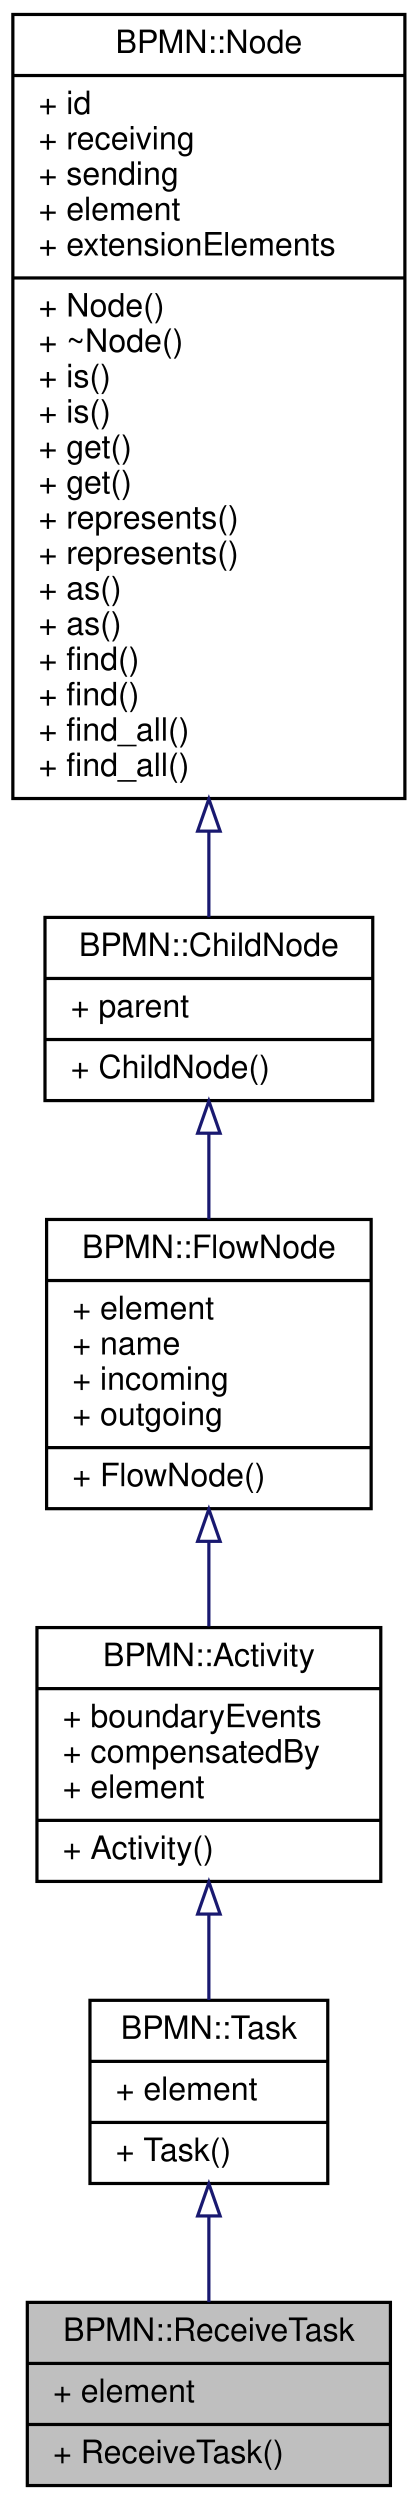
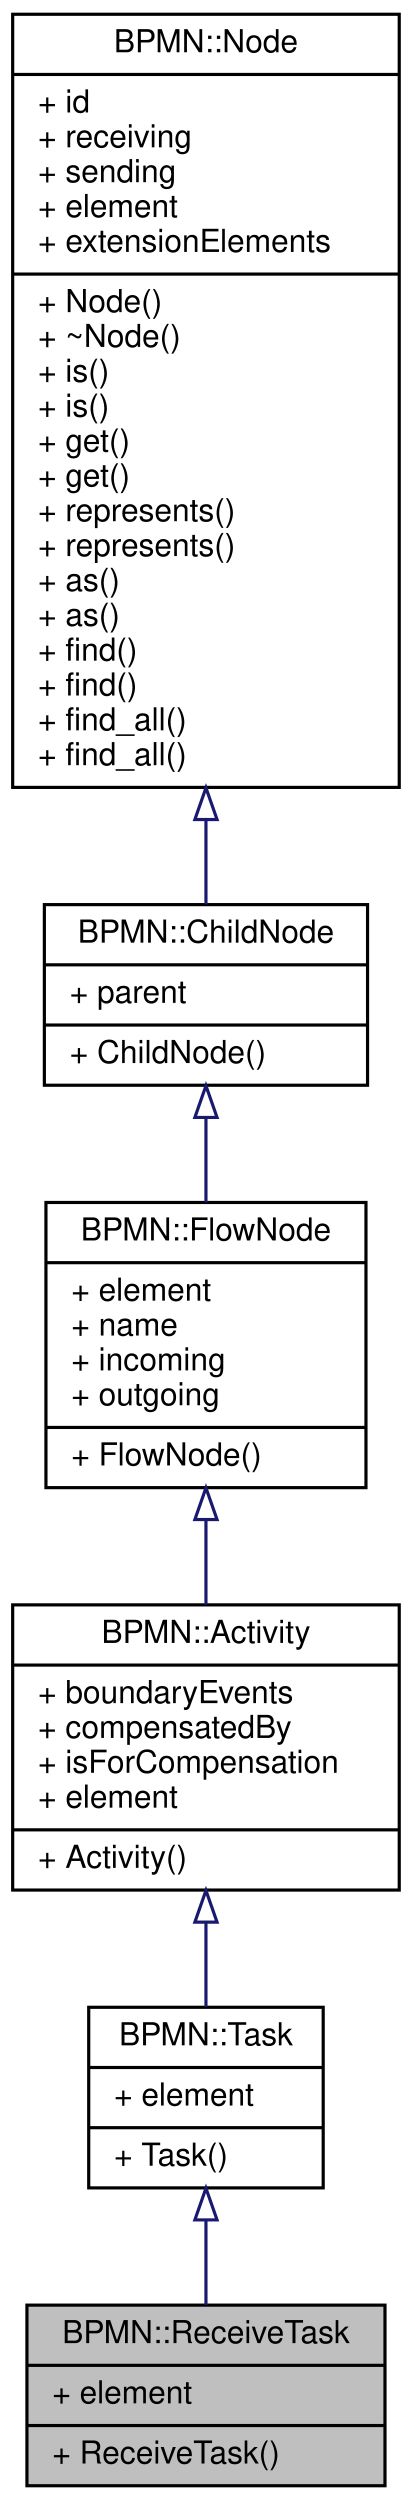
- <svg xmlns="http://www.w3.org/2000/svg" xmlns:xlink="http://www.w3.org/1999/xlink" width="130pt" height="778pt" viewBox="0.00 0.00 130.00 778.00">
-   <g id="graph0" class="graph" transform="scale(1 1) rotate(0) translate(4 774)">
+ <svg xmlns="http://www.w3.org/2000/svg" xmlns:xlink="http://www.w3.org/1999/xlink" width="130pt" height="789pt" viewBox="0.00 0.00 130.00 789.00">
+   <g id="graph0" class="graph" transform="scale(1 1) rotate(0) translate(4 785)">
    <g id="node1" class="node">
      <g id="a_node1">
        <a xlink:title=" ">
          <polygon fill="#bfbfbf" stroke="black" points="4.5,-0.5 4.5,-57.5 117.5,-57.5 117.5,-0.5 4.5,-0.5" />
          <text text-anchor="middle" x="61" y="-45.5" font-family="Helvetica,sans-Serif" font-size="10.00">BPMN::ReceiveTask</text>
          <polyline fill="none" stroke="black" points="4.5,-38.5 117.5,-38.5 " />
          <text text-anchor="start" x="12.5" y="-26.5" font-family="Helvetica,sans-Serif" font-size="10.00">+ element</text>
          <polyline fill="none" stroke="black" points="4.5,-19.5 117.5,-19.5 " />
          <text text-anchor="start" x="12.5" y="-7.5" font-family="Helvetica,sans-Serif" font-size="10.00">+ ReceiveTask()</text>
        </a>
      </g>
    </g>
    <g id="node2" class="node">
      <g id="a_node2">
        <a xlink:href="classBPMN_1_1Task.html" target="_top" xlink:title=" ">
          <polygon fill="none" stroke="black" points="24,-94.5 24,-151.5 98,-151.5 98,-94.5 24,-94.5" />
          <text text-anchor="middle" x="61" y="-139.5" font-family="Helvetica,sans-Serif" font-size="10.00">BPMN::Task</text>
          <polyline fill="none" stroke="black" points="24,-132.5 98,-132.5 " />
          <text text-anchor="start" x="32" y="-120.5" font-family="Helvetica,sans-Serif" font-size="10.00">+ element</text>
          <polyline fill="none" stroke="black" points="24,-113.5 98,-113.5 " />
          <text text-anchor="start" x="32" y="-101.5" font-family="Helvetica,sans-Serif" font-size="10.00">+ Task()</text>
        </a>
      </g>
    </g>
    <g id="edge1" class="edge">
      <path fill="none" stroke="midnightblue" d="M61,-84.21C61,-75.29 61,-65.95 61,-57.58" />
      <polygon fill="none" stroke="midnightblue" points="57.5,-84.4 61,-94.4 64.5,-84.4 57.5,-84.4" />
    </g>
    <g id="node3" class="node">
      <g id="a_node3">
        <a xlink:href="classBPMN_1_1Activity.html" target="_top" xlink:title=" ">
-           <polygon fill="none" stroke="black" points="7.5,-188.5 7.5,-267.5 114.5,-267.5 114.5,-188.5 7.5,-188.5" />
-           <text text-anchor="middle" x="61" y="-255.5" font-family="Helvetica,sans-Serif" font-size="10.00">BPMN::Activity</text>
-           <polyline fill="none" stroke="black" points="7.5,-248.5 114.5,-248.5 " />
-           <text text-anchor="start" x="15.5" y="-236.5" font-family="Helvetica,sans-Serif" font-size="10.00">+ boundaryEvents</text>
-           <text text-anchor="start" x="15.5" y="-225.5" font-family="Helvetica,sans-Serif" font-size="10.00">+ compensatedBy</text>
-           <text text-anchor="start" x="15.5" y="-214.5" font-family="Helvetica,sans-Serif" font-size="10.00">+ element</text>
-           <polyline fill="none" stroke="black" points="7.5,-207.5 114.5,-207.5 " />
-           <text text-anchor="start" x="15.5" y="-195.5" font-family="Helvetica,sans-Serif" font-size="10.00">+ Activity()</text>
+           <polygon fill="none" stroke="black" points="0,-188.5 0,-278.5 122,-278.5 122,-188.5 0,-188.5" />
+           <text text-anchor="middle" x="61" y="-266.5" font-family="Helvetica,sans-Serif" font-size="10.00">BPMN::Activity</text>
+           <polyline fill="none" stroke="black" points="0,-259.5 122,-259.5 " />
+           <text text-anchor="start" x="8" y="-247.5" font-family="Helvetica,sans-Serif" font-size="10.00">+ boundaryEvents</text>
+           <text text-anchor="start" x="8" y="-236.5" font-family="Helvetica,sans-Serif" font-size="10.00">+ compensatedBy</text>
+           <text text-anchor="start" x="8" y="-225.5" font-family="Helvetica,sans-Serif" font-size="10.00">+ isForCompensation</text>
+           <text text-anchor="start" x="8" y="-214.5" font-family="Helvetica,sans-Serif" font-size="10.00">+ element</text>
+           <polyline fill="none" stroke="black" points="0,-207.5 122,-207.5 " />
+           <text text-anchor="start" x="8" y="-195.5" font-family="Helvetica,sans-Serif" font-size="10.00">+ Activity()</text>
        </a>
      </g>
    </g>
    <g id="edge2" class="edge">
-       <path fill="none" stroke="midnightblue" d="M61,-178.16C61,-169.04 61,-159.81 61,-151.61" />
-       <polygon fill="none" stroke="midnightblue" points="57.5,-178.35 61,-188.35 64.5,-178.35 57.5,-178.35" />
+       <path fill="none" stroke="midnightblue" d="M61,-178.35C61,-169.07 61,-159.79 61,-151.59" />
+       <polygon fill="none" stroke="midnightblue" points="57.5,-178.37 61,-188.37 64.5,-178.37 57.5,-178.37" />
    </g>
    <g id="node4" class="node">
      <g id="a_node4">
        <a xlink:href="classBPMN_1_1FlowNode.html" target="_top" xlink:title="Base class for BPMN elements that may contain incoming and outgoing sequence flows.">
-           <polygon fill="none" stroke="black" points="10.5,-304.5 10.5,-394.5 111.5,-394.5 111.5,-304.5 10.5,-304.5" />
-           <text text-anchor="middle" x="61" y="-382.5" font-family="Helvetica,sans-Serif" font-size="10.00">BPMN::FlowNode</text>
-           <polyline fill="none" stroke="black" points="10.5,-375.5 111.5,-375.5 " />
-           <text text-anchor="start" x="18.5" y="-363.5" font-family="Helvetica,sans-Serif" font-size="10.00">+ element</text>
-           <text text-anchor="start" x="18.5" y="-352.5" font-family="Helvetica,sans-Serif" font-size="10.00">+ name</text>
-           <text text-anchor="start" x="18.5" y="-341.5" font-family="Helvetica,sans-Serif" font-size="10.00">+ incoming</text>
-           <text text-anchor="start" x="18.5" y="-330.5" font-family="Helvetica,sans-Serif" font-size="10.00">+ outgoing</text>
-           <polyline fill="none" stroke="black" points="10.5,-323.5 111.5,-323.5 " />
-           <text text-anchor="start" x="18.5" y="-311.5" font-family="Helvetica,sans-Serif" font-size="10.00">+ FlowNode()</text>
+           <polygon fill="none" stroke="black" points="10.5,-315.5 10.5,-405.5 111.5,-405.5 111.5,-315.5 10.5,-315.5" />
+           <text text-anchor="middle" x="61" y="-393.5" font-family="Helvetica,sans-Serif" font-size="10.00">BPMN::FlowNode</text>
+           <polyline fill="none" stroke="black" points="10.5,-386.5 111.5,-386.5 " />
+           <text text-anchor="start" x="18.5" y="-374.5" font-family="Helvetica,sans-Serif" font-size="10.00">+ element</text>
+           <text text-anchor="start" x="18.5" y="-363.5" font-family="Helvetica,sans-Serif" font-size="10.00">+ name</text>
+           <text text-anchor="start" x="18.5" y="-352.5" font-family="Helvetica,sans-Serif" font-size="10.00">+ incoming</text>
+           <text text-anchor="start" x="18.5" y="-341.5" font-family="Helvetica,sans-Serif" font-size="10.00">+ outgoing</text>
+           <polyline fill="none" stroke="black" points="10.5,-334.5 111.5,-334.5 " />
+           <text text-anchor="start" x="18.5" y="-322.5" font-family="Helvetica,sans-Serif" font-size="10.00">+ FlowNode()</text>
        </a>
      </g>
    </g>
    <g id="edge3" class="edge">
-       <path fill="none" stroke="midnightblue" d="M61,-294.08C61,-285.23 61,-276.23 61,-267.86" />
-       <polygon fill="none" stroke="midnightblue" points="57.5,-294.34 61,-304.34 64.5,-294.34 57.5,-294.34" />
+       <path fill="none" stroke="midnightblue" d="M61,-305.16C61,-296.28 61,-287.18 61,-278.59" />
+       <polygon fill="none" stroke="midnightblue" points="57.5,-305.43 61,-315.43 64.5,-305.43 57.5,-305.43" />
    </g>
    <g id="node5" class="node">
      <g id="a_node5">
        <a xlink:href="classBPMN_1_1ChildNode.html" target="_top" xlink:title="Base class for BPMN elements within a Scope.">
-           <polygon fill="none" stroke="black" points="10,-431.5 10,-488.5 112,-488.5 112,-431.5 10,-431.5" />
-           <text text-anchor="middle" x="61" y="-476.5" font-family="Helvetica,sans-Serif" font-size="10.00">BPMN::ChildNode</text>
-           <polyline fill="none" stroke="black" points="10,-469.5 112,-469.5 " />
-           <text text-anchor="start" x="18" y="-457.5" font-family="Helvetica,sans-Serif" font-size="10.00">+ parent</text>
-           <polyline fill="none" stroke="black" points="10,-450.5 112,-450.5 " />
-           <text text-anchor="start" x="18" y="-438.5" font-family="Helvetica,sans-Serif" font-size="10.00">+ ChildNode()</text>
+           <polygon fill="none" stroke="black" points="10,-442.5 10,-499.5 112,-499.5 112,-442.5 10,-442.5" />
+           <text text-anchor="middle" x="61" y="-487.5" font-family="Helvetica,sans-Serif" font-size="10.00">BPMN::ChildNode</text>
+           <polyline fill="none" stroke="black" points="10,-480.5 112,-480.5 " />
+           <text text-anchor="start" x="18" y="-468.5" font-family="Helvetica,sans-Serif" font-size="10.00">+ parent</text>
+           <polyline fill="none" stroke="black" points="10,-461.5 112,-461.5 " />
+           <text text-anchor="start" x="18" y="-449.5" font-family="Helvetica,sans-Serif" font-size="10.00">+ ChildNode()</text>
        </a>
      </g>
    </g>
    <g id="edge4" class="edge">
-       <path fill="none" stroke="midnightblue" d="M61,-421.21C61,-412.61 61,-403.39 61,-394.55" />
-       <polygon fill="none" stroke="midnightblue" points="57.5,-421.34 61,-431.34 64.5,-421.34 57.5,-421.34" />
+       <path fill="none" stroke="midnightblue" d="M61,-432.21C61,-423.61 61,-414.39 61,-405.55" />
+       <polygon fill="none" stroke="midnightblue" points="57.5,-432.34 61,-442.34 64.5,-432.34 57.5,-432.34" />
    </g>
    <g id="node6" class="node">
      <g id="a_node6">
        <a xlink:href="classBPMN_1_1Node.html" target="_top" xlink:title="Base class for all elements in a BPMN model.">
-           <polygon fill="none" stroke="black" points="0,-525.5 0,-769.5 122,-769.5 122,-525.5 0,-525.5" />
-           <text text-anchor="middle" x="61" y="-757.5" font-family="Helvetica,sans-Serif" font-size="10.00">BPMN::Node</text>
-           <polyline fill="none" stroke="black" points="0,-750.5 122,-750.5 " />
-           <text text-anchor="start" x="8" y="-738.5" font-family="Helvetica,sans-Serif" font-size="10.00">+ id</text>
-           <text text-anchor="start" x="8" y="-727.5" font-family="Helvetica,sans-Serif" font-size="10.00">+ receiving</text>
-           <text text-anchor="start" x="8" y="-716.5" font-family="Helvetica,sans-Serif" font-size="10.00">+ sending</text>
-           <text text-anchor="start" x="8" y="-705.5" font-family="Helvetica,sans-Serif" font-size="10.00">+ element</text>
-           <text text-anchor="start" x="8" y="-694.5" font-family="Helvetica,sans-Serif" font-size="10.00">+ extensionElements</text>
-           <polyline fill="none" stroke="black" points="0,-687.5 122,-687.5 " />
-           <text text-anchor="start" x="8" y="-675.5" font-family="Helvetica,sans-Serif" font-size="10.00">+ Node()</text>
-           <text text-anchor="start" x="8" y="-664.5" font-family="Helvetica,sans-Serif" font-size="10.00">+ ~Node()</text>
+           <polygon fill="none" stroke="black" points="0,-536.5 0,-780.5 122,-780.5 122,-536.5 0,-536.5" />
+           <text text-anchor="middle" x="61" y="-768.5" font-family="Helvetica,sans-Serif" font-size="10.00">BPMN::Node</text>
+           <polyline fill="none" stroke="black" points="0,-761.5 122,-761.5 " />
+           <text text-anchor="start" x="8" y="-749.5" font-family="Helvetica,sans-Serif" font-size="10.00">+ id</text>
+           <text text-anchor="start" x="8" y="-738.5" font-family="Helvetica,sans-Serif" font-size="10.00">+ receiving</text>
+           <text text-anchor="start" x="8" y="-727.5" font-family="Helvetica,sans-Serif" font-size="10.00">+ sending</text>
+           <text text-anchor="start" x="8" y="-716.5" font-family="Helvetica,sans-Serif" font-size="10.00">+ element</text>
+           <text text-anchor="start" x="8" y="-705.5" font-family="Helvetica,sans-Serif" font-size="10.00">+ extensionElements</text>
+           <polyline fill="none" stroke="black" points="0,-698.5 122,-698.5 " />
+           <text text-anchor="start" x="8" y="-686.5" font-family="Helvetica,sans-Serif" font-size="10.00">+ Node()</text>
+           <text text-anchor="start" x="8" y="-675.5" font-family="Helvetica,sans-Serif" font-size="10.00">+ ~Node()</text>
+           <text text-anchor="start" x="8" y="-664.5" font-family="Helvetica,sans-Serif" font-size="10.00">+ is()</text>
          <text text-anchor="start" x="8" y="-653.5" font-family="Helvetica,sans-Serif" font-size="10.00">+ is()</text>
-           <text text-anchor="start" x="8" y="-642.5" font-family="Helvetica,sans-Serif" font-size="10.00">+ is()</text>
+           <text text-anchor="start" x="8" y="-642.5" font-family="Helvetica,sans-Serif" font-size="10.00">+ get()</text>
          <text text-anchor="start" x="8" y="-631.5" font-family="Helvetica,sans-Serif" font-size="10.00">+ get()</text>
-           <text text-anchor="start" x="8" y="-620.5" font-family="Helvetica,sans-Serif" font-size="10.00">+ get()</text>
+           <text text-anchor="start" x="8" y="-620.5" font-family="Helvetica,sans-Serif" font-size="10.00">+ represents()</text>
          <text text-anchor="start" x="8" y="-609.5" font-family="Helvetica,sans-Serif" font-size="10.00">+ represents()</text>
-           <text text-anchor="start" x="8" y="-598.5" font-family="Helvetica,sans-Serif" font-size="10.00">+ represents()</text>
+           <text text-anchor="start" x="8" y="-598.5" font-family="Helvetica,sans-Serif" font-size="10.00">+ as()</text>
          <text text-anchor="start" x="8" y="-587.5" font-family="Helvetica,sans-Serif" font-size="10.00">+ as()</text>
-           <text text-anchor="start" x="8" y="-576.5" font-family="Helvetica,sans-Serif" font-size="10.00">+ as()</text>
+           <text text-anchor="start" x="8" y="-576.5" font-family="Helvetica,sans-Serif" font-size="10.00">+ find()</text>
          <text text-anchor="start" x="8" y="-565.5" font-family="Helvetica,sans-Serif" font-size="10.00">+ find()</text>
-           <text text-anchor="start" x="8" y="-554.5" font-family="Helvetica,sans-Serif" font-size="10.00">+ find()</text>
+           <text text-anchor="start" x="8" y="-554.5" font-family="Helvetica,sans-Serif" font-size="10.00">+ find_all()</text>
          <text text-anchor="start" x="8" y="-543.5" font-family="Helvetica,sans-Serif" font-size="10.00">+ find_all()</text>
-           <text text-anchor="start" x="8" y="-532.5" font-family="Helvetica,sans-Serif" font-size="10.00">+ find_all()</text>
        </a>
      </g>
    </g>
    <g id="edge5" class="edge">
-       <path fill="none" stroke="midnightblue" d="M61,-515.34C61,-505.53 61,-496.42 61,-488.57" />
-       <polygon fill="none" stroke="midnightblue" points="57.5,-515.36 61,-525.36 64.5,-515.36 57.5,-515.36" />
+       <path fill="none" stroke="midnightblue" d="M61,-526.34C61,-516.53 61,-507.42 61,-499.57" />
+       <polygon fill="none" stroke="midnightblue" points="57.5,-526.36 61,-536.36 64.5,-526.36 57.5,-526.36" />
    </g>
  </g>
</svg>
